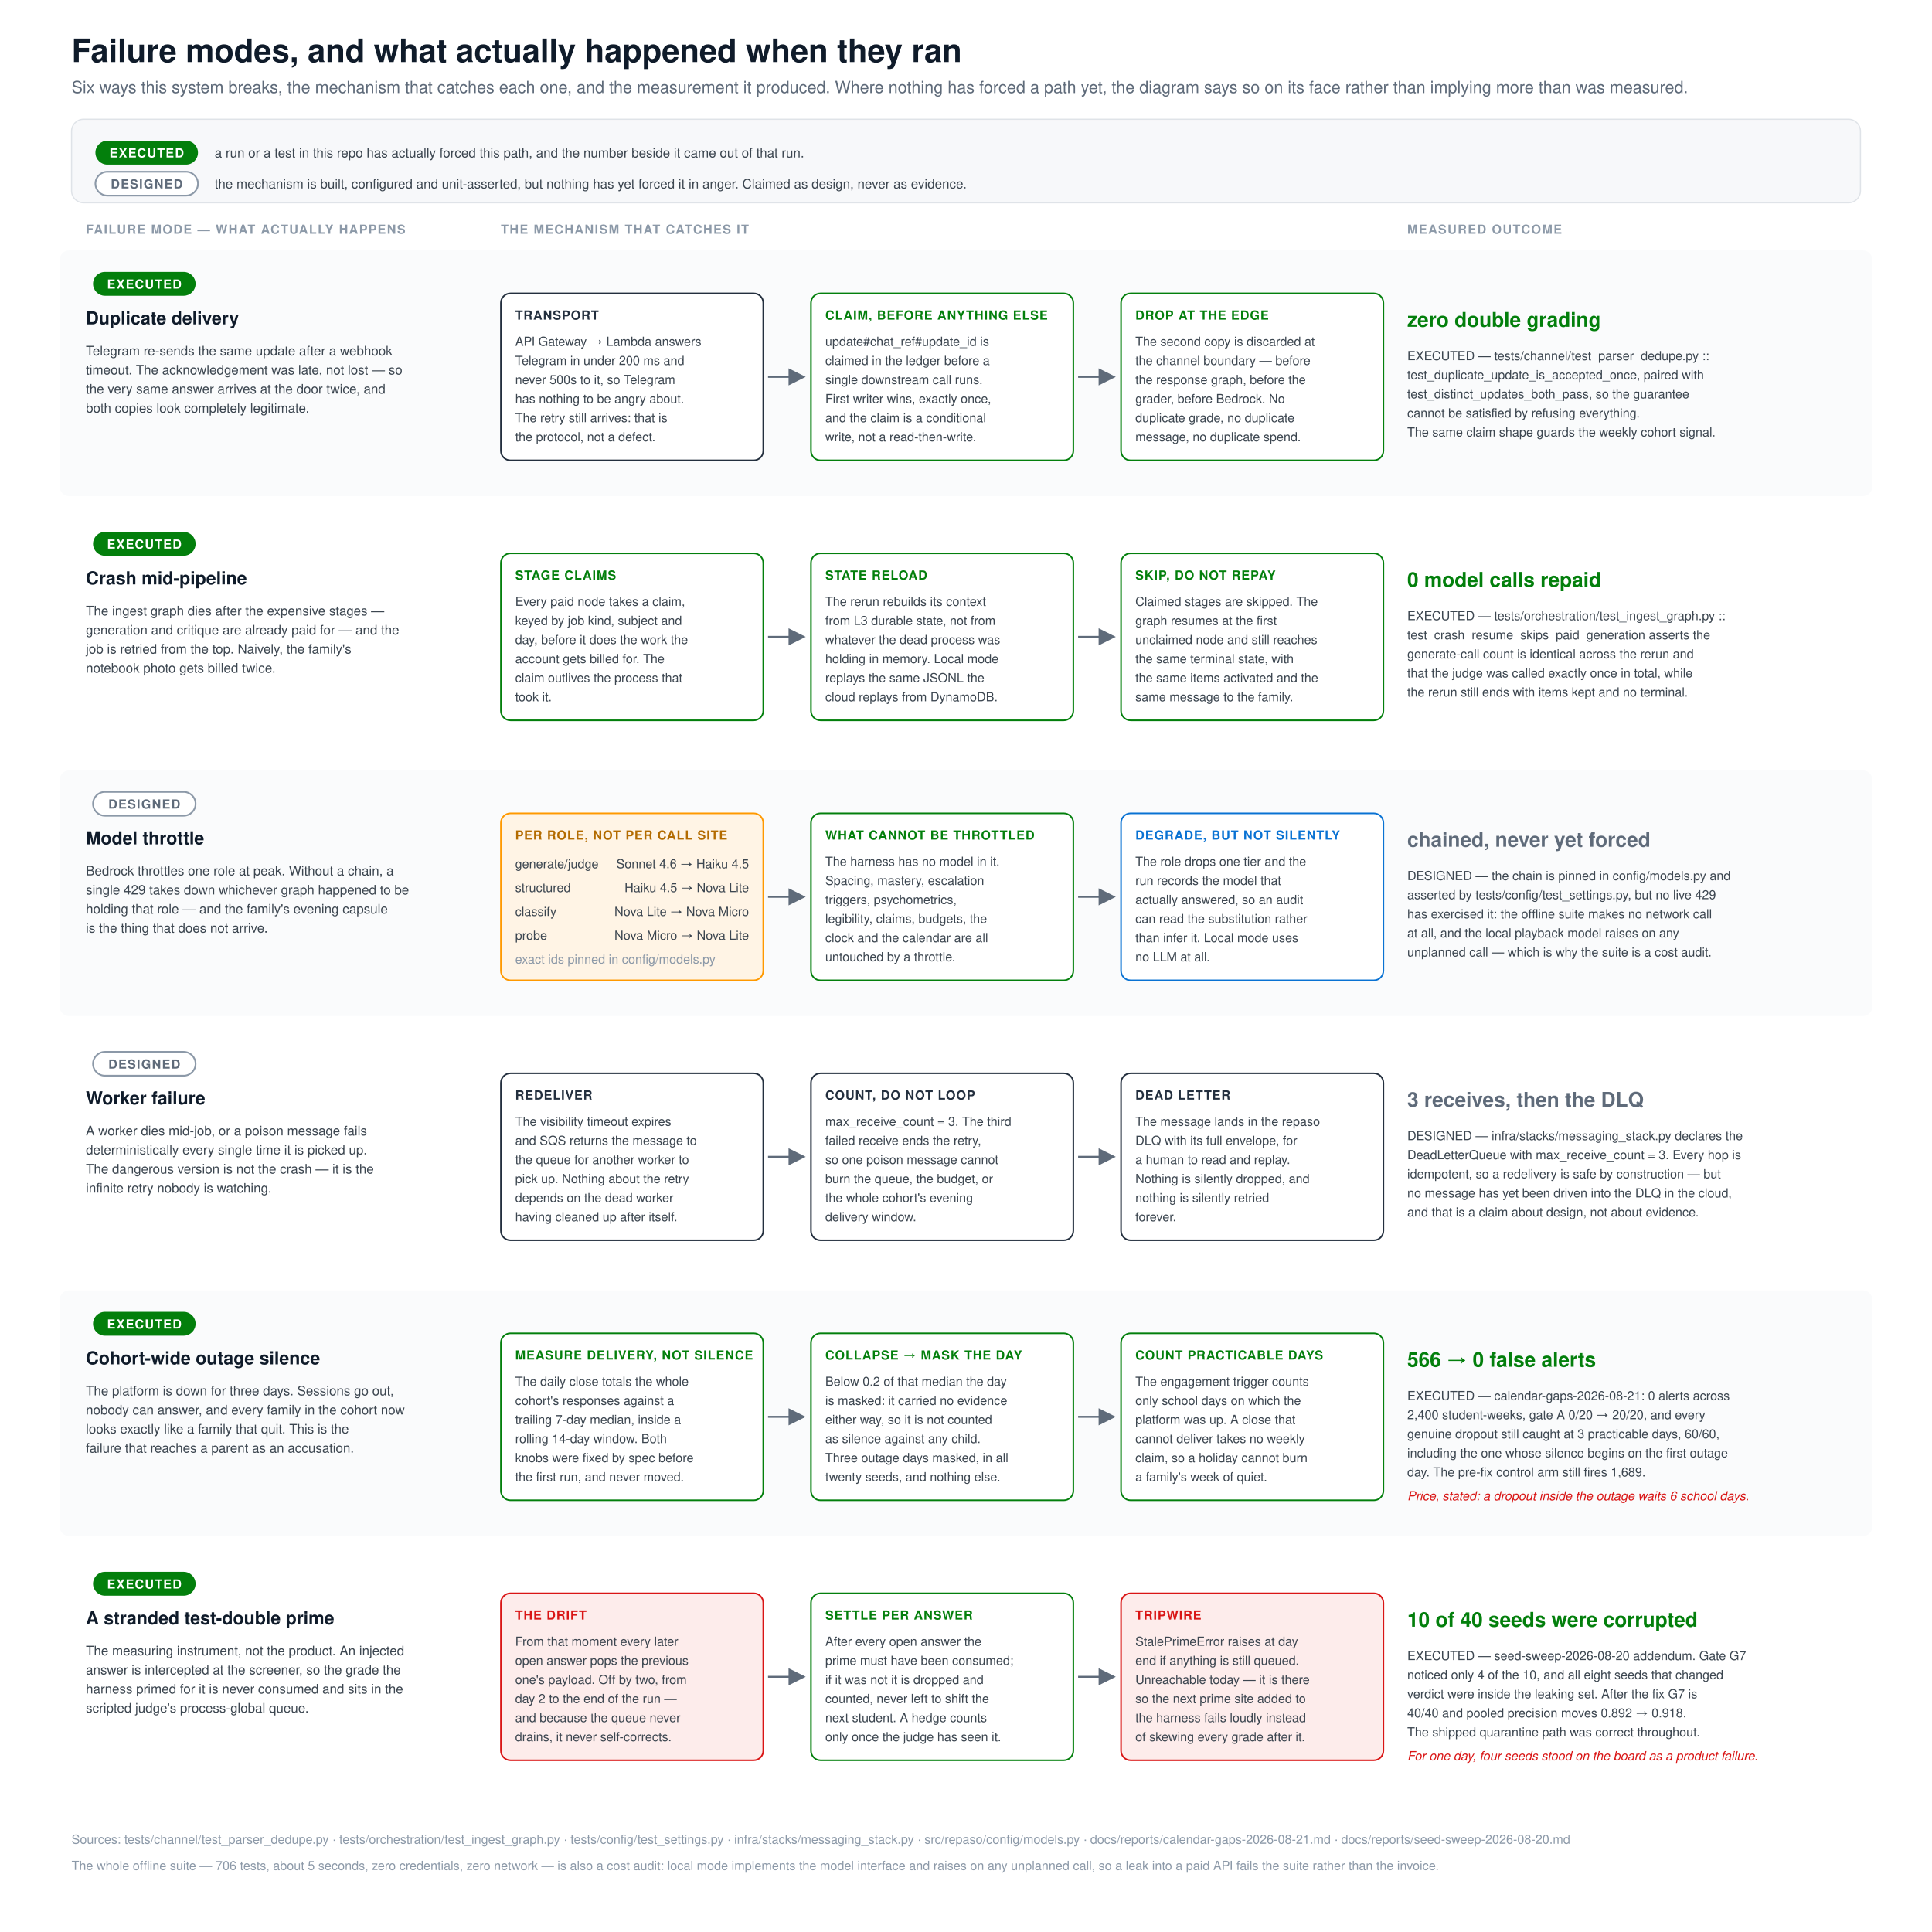
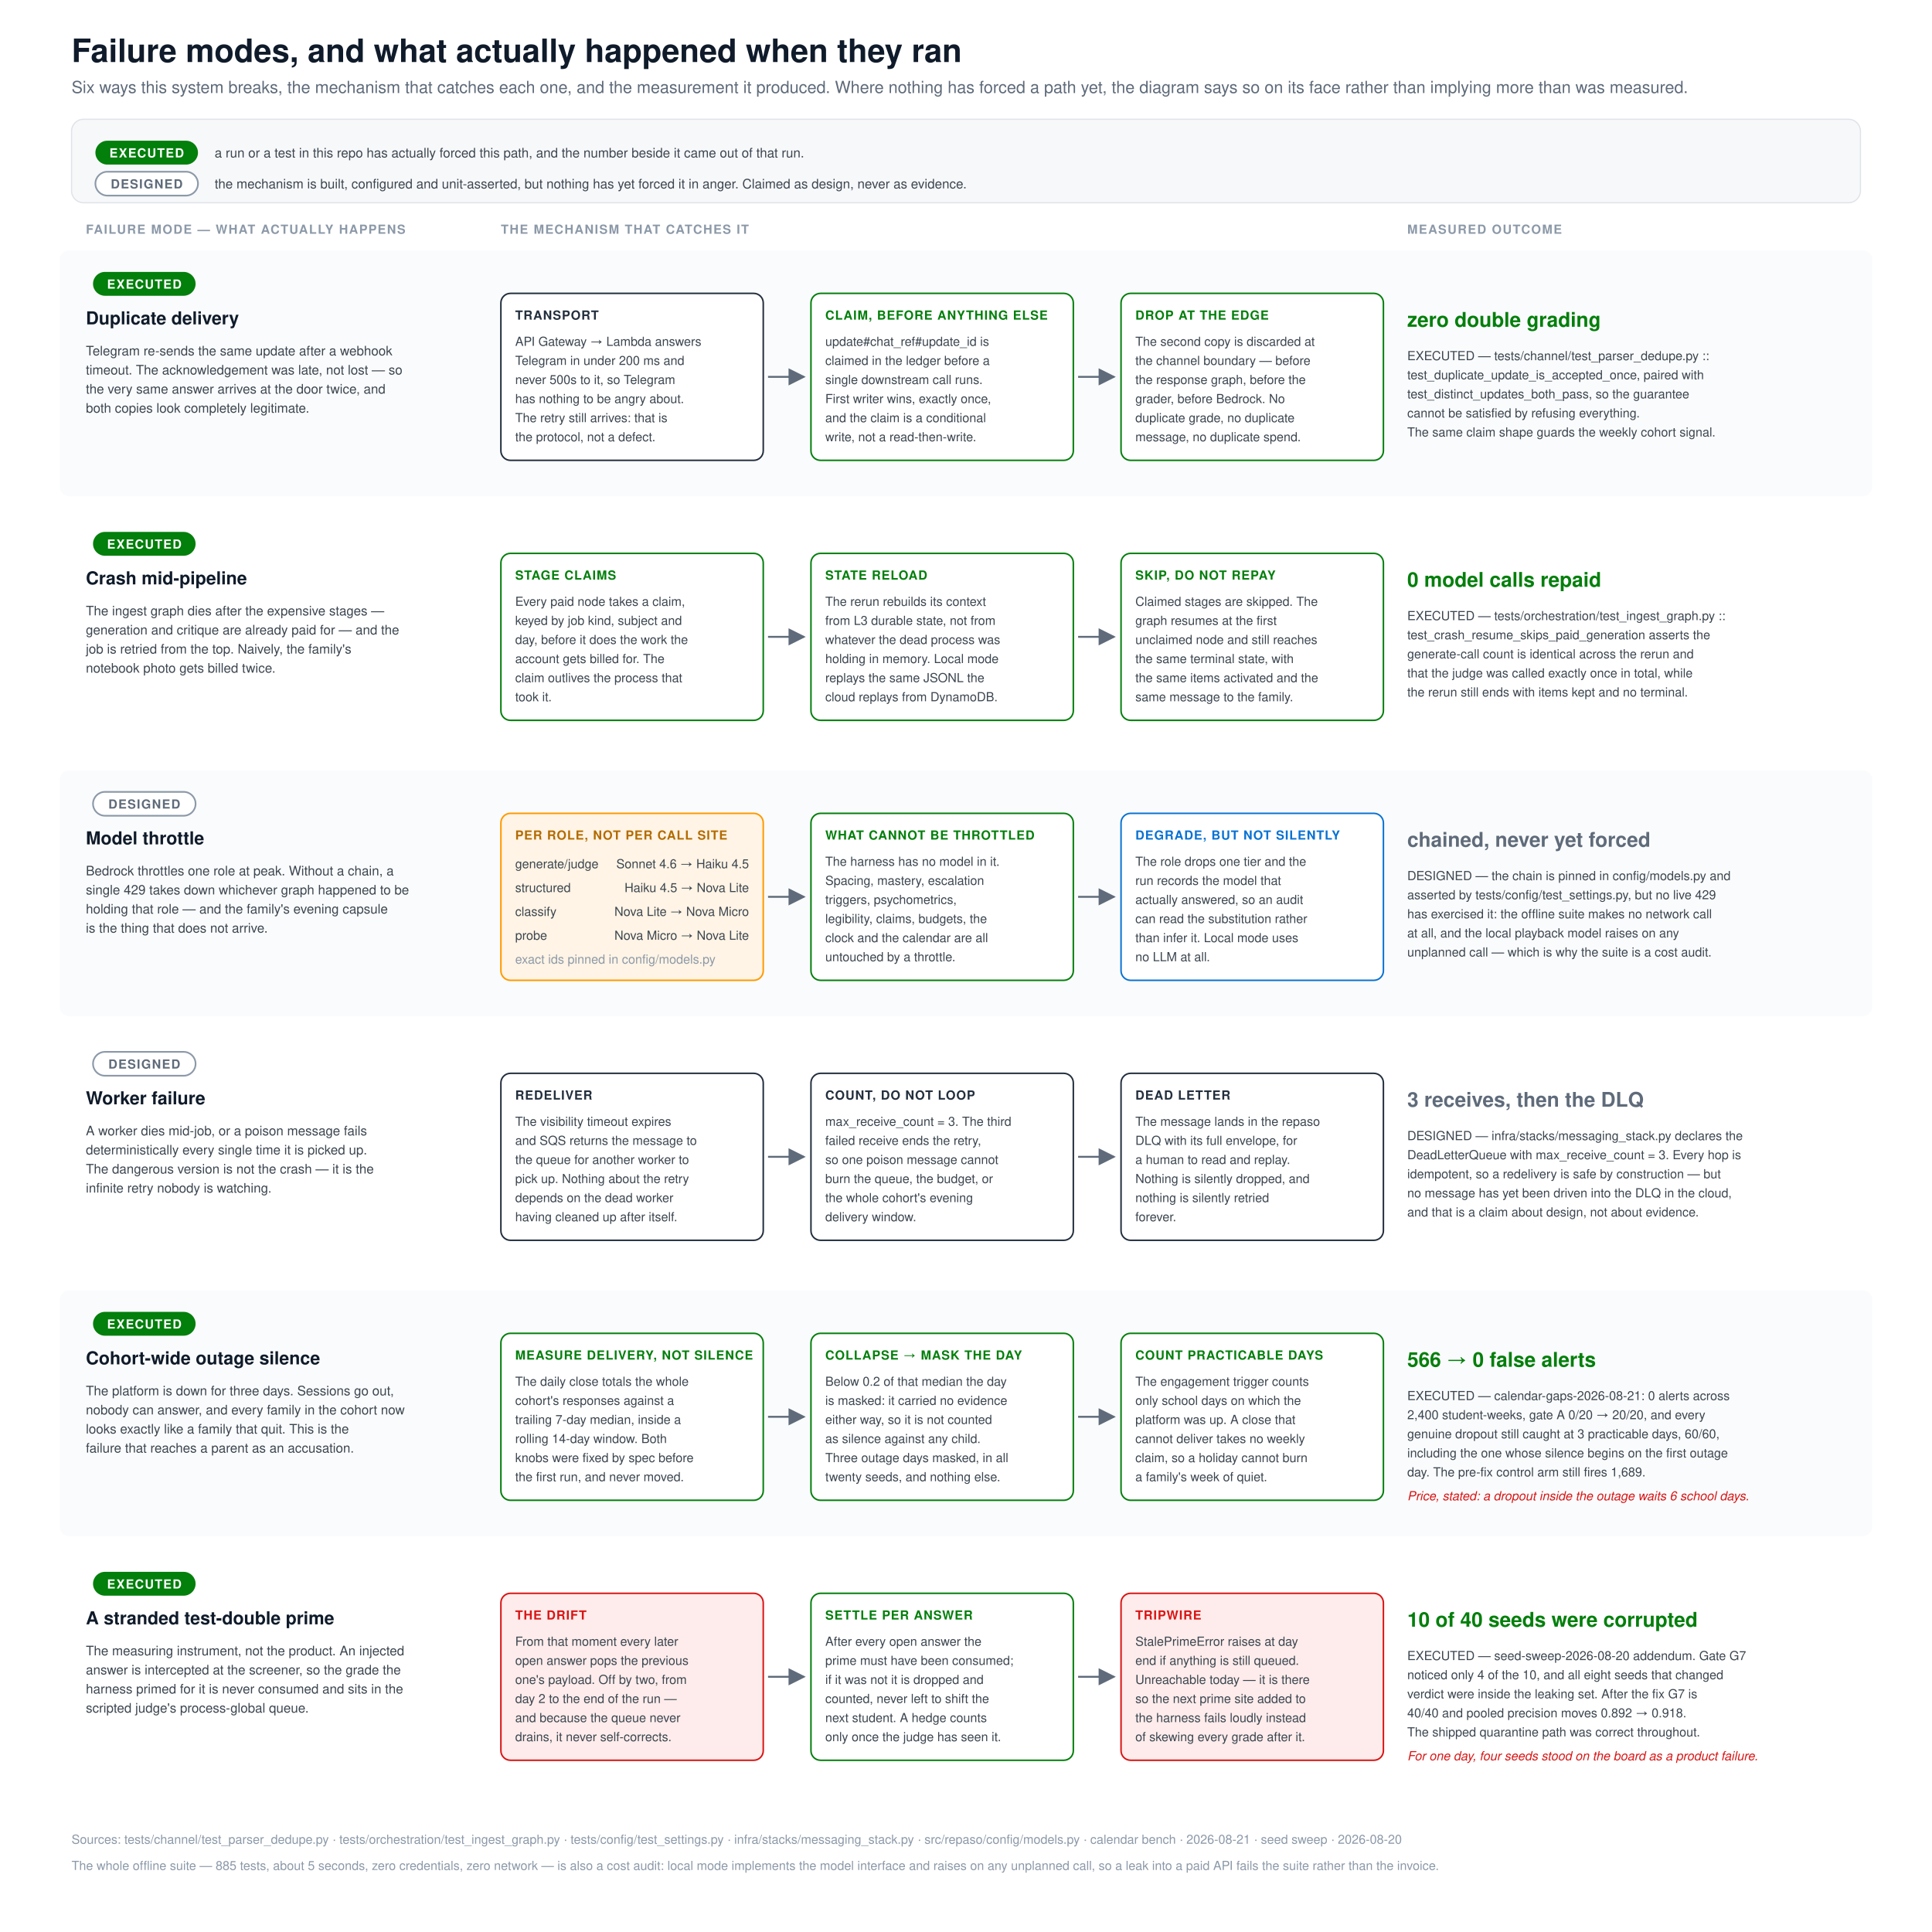
<svg xmlns="http://www.w3.org/2000/svg" width="1620" height="1620" viewBox="0 0 1620 1620">
  <style>
text { font-family: "Helvetica Neue", Helvetica, Arial, sans-serif; }
.title { font-size: 27px; font-weight: 700; fill: #0f1b2a; }
.sub { font-size: 14px; fill: #5f6b7a; }
.colh { font-size: 10.5px; font-weight: 700; fill: #8c99a8; letter-spacing: 0.9px; }
.fname { font-size: 15px; font-weight: 700; fill: #0f1b2a; }
.fdesc { font-size: 11px; fill: #3c4650; }
.bl { font-size: 10.5px; font-weight: 700; letter-spacing: 0.6px; }
.bt { font-size: 10.5px; fill: #3c4650; }
.big { font-size: 17px; font-weight: 700; }
.oc { font-size: 10.5px; fill: #3c4650; }
.pill { font-size: 10.5px; font-weight: 700; letter-spacing: 0.8px; }
.leg { font-size: 11px; fill: #3c4650; }
.foot { font-size: 10.5px; fill: #8c99a8; }
</style>
  <defs>
    <marker id="ag" markerWidth="9" markerHeight="9" refX="8" refY="4.5" orient="auto">
      <path d="M0,0 L9,4.5 L0,9 Z" fill="#5f6b7a" />
    </marker>
  </defs>
  <rect x="0" y="0" width="1620" height="1620" fill="#ffffff" />
  <text class="title" x="60" y="52">Failure modes, and what actually happened when they ran</text>
  <text class="sub" x="60" y="78">Six ways this system breaks, the mechanism that catches each one, and the measurement it produced. Where nothing has forced a path yet, the diagram says so on its face rather than implying more than was measured.</text>
  <g id="legend">
    <rect x="60" y="100" width="1500" height="70" rx="10" fill="#f7f8fa" stroke="#dfe3e8" stroke-width="1" />
    <rect x="80" y="118" width="86" height="20" rx="10" fill="#037f0c" />
    <text class="pill" x="123" y="132" text-anchor="middle" style="fill:#ffffff">EXECUTED</text>
    <text class="leg" x="180" y="132">a run or a test in this repo has actually forced this path, and the number beside it came out of that run.</text>
    <rect x="80" y="144" width="86" height="20" rx="10" fill="#ffffff" stroke="#8c99a8" stroke-width="1.4" />
    <text class="pill" x="123" y="158" text-anchor="middle" style="fill:#5f6b7a">DESIGNED</text>
    <text class="leg" x="180" y="158">the mechanism is built, configured and unit-asserted, but nothing has yet forced it in anger. Claimed as design, never as evidence.</text>
  </g>
  <text class="colh" x="72" y="196">FAILURE MODE — WHAT ACTUALLY HAPPENS</text>
  <text class="colh" x="420" y="196">THE MECHANISM THAT CATCHES IT</text>
  <text class="colh" x="1180" y="196">MEASURED OUTCOME</text>
  <g id="lane1">
    <rect x="50" y="210" width="1520" height="206" rx="8" fill="#fafbfc" />
    <rect x="78" y="228" width="86" height="20" rx="10" fill="#037f0c" />
    <text class="pill" x="121" y="242" text-anchor="middle" style="fill:#ffffff">EXECUTED</text>
    <text class="fname" x="72" y="272">Duplicate delivery</text>
    <text class="fdesc" x="72" y="298">Telegram re-sends the same update after a webhook</text>
    <text class="fdesc" x="72" y="314">timeout. The acknowledgement was late, not lost — so</text>
    <text class="fdesc" x="72" y="330">the very same answer arrives at the door twice, and</text>
    <text class="fdesc" x="72" y="346">both copies look completely legitimate.</text>
    <rect x="420" y="246" width="220" height="140" rx="8" fill="#ffffff" stroke="#232f3e" stroke-width="1.3" />
    <text class="bl" x="432" y="268" style="fill:#232f3e">TRANSPORT</text>
    <text class="bt" x="432" y="290">API Gateway → Lambda answers</text>
    <text class="bt" x="432" y="306">Telegram in under 200 ms and</text>
    <text class="bt" x="432" y="322">never 500s to it, so Telegram</text>
    <text class="bt" x="432" y="338">has nothing to be angry about.</text>
    <text class="bt" x="432" y="354">The retry still arrives: that is</text>
    <text class="bt" x="432" y="370">the protocol, not a defect.</text>
    <line x1="644" y1="316" x2="674" y2="316" stroke="#5f6b7a" stroke-width="1.6" marker-end="url(#ag)" />
    <rect x="680" y="246" width="220" height="140" rx="8" fill="#ffffff" stroke="#037f0c" stroke-width="1.3" />
    <text class="bl" x="692" y="268" style="fill:#037f0c">CLAIM, BEFORE ANYTHING ELSE</text>
    <text class="bt" x="692" y="290">update#chat_ref#update_id is</text>
    <text class="bt" x="692" y="306">claimed in the ledger before a</text>
    <text class="bt" x="692" y="322">single downstream call runs.</text>
    <text class="bt" x="692" y="338">First writer wins, exactly once,</text>
    <text class="bt" x="692" y="354">and the claim is a conditional</text>
    <text class="bt" x="692" y="370">write, not a read-then-write.</text>
    <line x1="904" y1="316" x2="934" y2="316" stroke="#5f6b7a" stroke-width="1.6" marker-end="url(#ag)" />
    <rect x="940" y="246" width="220" height="140" rx="8" fill="#ffffff" stroke="#037f0c" stroke-width="1.3" />
    <text class="bl" x="952" y="268" style="fill:#037f0c">DROP AT THE EDGE</text>
    <text class="bt" x="952" y="290">The second copy is discarded at</text>
    <text class="bt" x="952" y="306">the channel boundary — before</text>
    <text class="bt" x="952" y="322">the response graph, before the</text>
    <text class="bt" x="952" y="338">grader, before Bedrock. No</text>
    <text class="bt" x="952" y="354">duplicate grade, no duplicate</text>
    <text class="bt" x="952" y="370">message, no duplicate spend.</text>
    <text class="big" x="1180" y="274" style="fill:#037f0c">zero double grading</text>
    <text class="oc" x="1180" y="302">EXECUTED — tests/channel/test_parser_dedupe.py ::</text>
    <text class="oc" x="1180" y="318">test_duplicate_update_is_accepted_once, paired with</text>
    <text class="oc" x="1180" y="334">test_distinct_updates_both_pass, so the guarantee</text>
    <text class="oc" x="1180" y="350">cannot be satisfied by refusing everything.</text>
    <text class="oc" x="1180" y="366">The same claim shape guards the weekly cohort signal.</text>
  </g>
  <g id="lane2">
    <rect x="50" y="428" width="1520" height="206" rx="8" fill="#ffffff" />
    <rect x="78" y="446" width="86" height="20" rx="10" fill="#037f0c" />
    <text class="pill" x="121" y="460" text-anchor="middle" style="fill:#ffffff">EXECUTED</text>
    <text class="fname" x="72" y="490">Crash mid-pipeline</text>
    <text class="fdesc" x="72" y="516">The ingest graph dies after the expensive stages —</text>
    <text class="fdesc" x="72" y="532">generation and critique are already paid for — and the</text>
    <text class="fdesc" x="72" y="548">job is retried from the top. Naively, the family's</text>
    <text class="fdesc" x="72" y="564">notebook photo gets billed twice.</text>
    <rect x="420" y="464" width="220" height="140" rx="8" fill="#ffffff" stroke="#037f0c" stroke-width="1.3" />
    <text class="bl" x="432" y="486" style="fill:#037f0c">STAGE CLAIMS</text>
    <text class="bt" x="432" y="508">Every paid node takes a claim,</text>
    <text class="bt" x="432" y="524">keyed by job kind, subject and</text>
    <text class="bt" x="432" y="540">day, before it does the work the</text>
    <text class="bt" x="432" y="556">account gets billed for. The</text>
    <text class="bt" x="432" y="572">claim outlives the process that</text>
    <text class="bt" x="432" y="588">took it.</text>
    <line x1="644" y1="534" x2="674" y2="534" stroke="#5f6b7a" stroke-width="1.6" marker-end="url(#ag)" />
    <rect x="680" y="464" width="220" height="140" rx="8" fill="#ffffff" stroke="#037f0c" stroke-width="1.3" />
    <text class="bl" x="692" y="486" style="fill:#037f0c">STATE RELOAD</text>
    <text class="bt" x="692" y="508">The rerun rebuilds its context</text>
    <text class="bt" x="692" y="524">from L3 durable state, not from</text>
    <text class="bt" x="692" y="540">whatever the dead process was</text>
    <text class="bt" x="692" y="556">holding in memory. Local mode</text>
    <text class="bt" x="692" y="572">replays the same JSONL the</text>
    <text class="bt" x="692" y="588">cloud replays from DynamoDB.</text>
    <line x1="904" y1="534" x2="934" y2="534" stroke="#5f6b7a" stroke-width="1.6" marker-end="url(#ag)" />
    <rect x="940" y="464" width="220" height="140" rx="8" fill="#ffffff" stroke="#037f0c" stroke-width="1.3" />
    <text class="bl" x="952" y="486" style="fill:#037f0c">SKIP, DO NOT REPAY</text>
    <text class="bt" x="952" y="508">Claimed stages are skipped. The</text>
    <text class="bt" x="952" y="524">graph resumes at the first</text>
    <text class="bt" x="952" y="540">unclaimed node and still reaches</text>
    <text class="bt" x="952" y="556">the same terminal state, with</text>
    <text class="bt" x="952" y="572">the same items activated and the</text>
    <text class="bt" x="952" y="588">same message to the family.</text>
    <text class="big" x="1180" y="492" style="fill:#037f0c">0 model calls repaid</text>
    <text class="oc" x="1180" y="520">EXECUTED — tests/orchestration/test_ingest_graph.py ::</text>
    <text class="oc" x="1180" y="536">test_crash_resume_skips_paid_generation asserts the</text>
    <text class="oc" x="1180" y="552">generate-call count is identical across the rerun and</text>
    <text class="oc" x="1180" y="568">that the judge was called exactly once in total, while</text>
    <text class="oc" x="1180" y="584">the rerun still ends with items kept and no terminal.</text>
  </g>
  <g id="lane3">
    <rect x="50" y="646" width="1520" height="206" rx="8" fill="#fafbfc" />
    <rect x="78" y="664" width="86" height="20" rx="10" fill="#ffffff" stroke="#8c99a8" stroke-width="1.4" />
    <text class="pill" x="121" y="678" text-anchor="middle" style="fill:#5f6b7a">DESIGNED</text>
    <text class="fname" x="72" y="708">Model throttle</text>
    <text class="fdesc" x="72" y="734">Bedrock throttles one role at peak. Without a chain, a</text>
    <text class="fdesc" x="72" y="750">single 429 takes down whichever graph happened to be</text>
    <text class="fdesc" x="72" y="766">holding that role — and the family's evening capsule</text>
    <text class="fdesc" x="72" y="782">is the thing that does not arrive.</text>
    <rect x="420" y="682" width="220" height="140" rx="8" fill="#fff4e5" stroke="#ff9900" stroke-width="1.3" />
    <text class="bl" x="432" y="704" style="fill:#b36b00">PER ROLE, NOT PER CALL SITE</text>
    <text class="bt" x="432" y="728">generate/judge</text>
    <text class="bt" x="628" y="728" text-anchor="end">Sonnet 4.6 → Haiku 4.5</text>
    <text class="bt" x="432" y="748">structured</text>
    <text class="bt" x="628" y="748" text-anchor="end">Haiku 4.5 → Nova Lite</text>
    <text class="bt" x="432" y="768">classify</text>
    <text class="bt" x="628" y="768" text-anchor="end">Nova Lite → Nova Micro</text>
    <text class="bt" x="432" y="788">probe</text>
    <text class="bt" x="628" y="788" text-anchor="end">Nova Micro → Nova Lite</text>
    <text class="bt" x="432" y="808" style="fill:#8c99a8">exact ids pinned in config/models.py</text>
    <line x1="644" y1="752" x2="674" y2="752" stroke="#5f6b7a" stroke-width="1.6" marker-end="url(#ag)" />
    <rect x="680" y="682" width="220" height="140" rx="8" fill="#ffffff" stroke="#037f0c" stroke-width="1.3" />
    <text class="bl" x="692" y="704" style="fill:#037f0c">WHAT CANNOT BE THROTTLED</text>
    <text class="bt" x="692" y="726">The harness has no model in it.</text>
    <text class="bt" x="692" y="742">Spacing, mastery, escalation</text>
    <text class="bt" x="692" y="758">triggers, psychometrics,</text>
    <text class="bt" x="692" y="774">legibility, claims, budgets, the</text>
    <text class="bt" x="692" y="790">clock and the calendar are all</text>
    <text class="bt" x="692" y="806">untouched by a throttle.</text>
    <line x1="904" y1="752" x2="934" y2="752" stroke="#5f6b7a" stroke-width="1.6" marker-end="url(#ag)" />
    <rect x="940" y="682" width="220" height="140" rx="8" fill="#ffffff" stroke="#0972d3" stroke-width="1.3" />
    <text class="bl" x="952" y="704" style="fill:#0972d3">DEGRADE, BUT NOT SILENTLY</text>
    <text class="bt" x="952" y="726">The role drops one tier and the</text>
    <text class="bt" x="952" y="742">run records the model that</text>
    <text class="bt" x="952" y="758">actually answered, so an audit</text>
    <text class="bt" x="952" y="774">can read the substitution rather</text>
    <text class="bt" x="952" y="790">than infer it. Local mode uses</text>
    <text class="bt" x="952" y="806">no LLM at all.</text>
    <text class="big" x="1180" y="710" style="fill:#5f6b7a">chained, never yet forced</text>
    <text class="oc" x="1180" y="738">DESIGNED — the chain is pinned in config/models.py and</text>
    <text class="oc" x="1180" y="754">asserted by tests/config/test_settings.py, but no live 429</text>
    <text class="oc" x="1180" y="770">has exercised it: the offline suite makes no network call</text>
    <text class="oc" x="1180" y="786">at all, and the local playback model raises on any</text>
    <text class="oc" x="1180" y="802">unplanned call — which is why the suite is a cost audit.</text>
  </g>
  <g id="lane4">
    <rect x="50" y="864" width="1520" height="206" rx="8" fill="#ffffff" />
    <rect x="78" y="882" width="86" height="20" rx="10" fill="#ffffff" stroke="#8c99a8" stroke-width="1.4" />
    <text class="pill" x="121" y="896" text-anchor="middle" style="fill:#5f6b7a">DESIGNED</text>
    <text class="fname" x="72" y="926">Worker failure</text>
    <text class="fdesc" x="72" y="952">A worker dies mid-job, or a poison message fails</text>
    <text class="fdesc" x="72" y="968">deterministically every single time it is picked up.</text>
    <text class="fdesc" x="72" y="984">The dangerous version is not the crash — it is the</text>
    <text class="fdesc" x="72" y="1000">infinite retry nobody is watching.</text>
    <rect x="420" y="900" width="220" height="140" rx="8" fill="#ffffff" stroke="#232f3e" stroke-width="1.3" />
    <text class="bl" x="432" y="922" style="fill:#232f3e">REDELIVER</text>
    <text class="bt" x="432" y="944">The visibility timeout expires</text>
    <text class="bt" x="432" y="960">and SQS returns the message to</text>
    <text class="bt" x="432" y="976">the queue for another worker to</text>
    <text class="bt" x="432" y="992">pick up. Nothing about the retry</text>
    <text class="bt" x="432" y="1008">depends on the dead worker</text>
    <text class="bt" x="432" y="1024">having cleaned up after itself.</text>
    <line x1="644" y1="970" x2="674" y2="970" stroke="#5f6b7a" stroke-width="1.6" marker-end="url(#ag)" />
    <rect x="680" y="900" width="220" height="140" rx="8" fill="#ffffff" stroke="#232f3e" stroke-width="1.3" />
    <text class="bl" x="692" y="922" style="fill:#232f3e">COUNT, DO NOT LOOP</text>
    <text class="bt" x="692" y="944">max_receive_count = 3. The third</text>
    <text class="bt" x="692" y="960">failed receive ends the retry,</text>
    <text class="bt" x="692" y="976">so one poison message cannot</text>
    <text class="bt" x="692" y="992">burn the queue, the budget, or</text>
    <text class="bt" x="692" y="1008">the whole cohort's evening</text>
    <text class="bt" x="692" y="1024">delivery window.</text>
    <line x1="904" y1="970" x2="934" y2="970" stroke="#5f6b7a" stroke-width="1.6" marker-end="url(#ag)" />
    <rect x="940" y="900" width="220" height="140" rx="8" fill="#ffffff" stroke="#232f3e" stroke-width="1.3" />
    <text class="bl" x="952" y="922" style="fill:#232f3e">DEAD LETTER</text>
    <text class="bt" x="952" y="944">The message lands in the repaso</text>
    <text class="bt" x="952" y="960">DLQ with its full envelope, for</text>
    <text class="bt" x="952" y="976">a human to read and replay.</text>
    <text class="bt" x="952" y="992">Nothing is silently dropped, and</text>
    <text class="bt" x="952" y="1008">nothing is silently retried</text>
    <text class="bt" x="952" y="1024">forever.</text>
    <text class="big" x="1180" y="928" style="fill:#5f6b7a">3 receives, then the DLQ</text>
    <text class="oc" x="1180" y="956">DESIGNED — infra/stacks/messaging_stack.py declares the</text>
    <text class="oc" x="1180" y="972">DeadLetterQueue with max_receive_count = 3. Every hop is</text>
    <text class="oc" x="1180" y="988">idempotent, so a redelivery is safe by construction — but</text>
    <text class="oc" x="1180" y="1004">no message has yet been driven into the DLQ in the cloud,</text>
    <text class="oc" x="1180" y="1020">and that is a claim about design, not about evidence.</text>
  </g>
  <g id="lane5">
    <rect x="50" y="1082" width="1520" height="206" rx="8" fill="#fafbfc" />
    <rect x="78" y="1100" width="86" height="20" rx="10" fill="#037f0c" />
    <text class="pill" x="121" y="1114" text-anchor="middle" style="fill:#ffffff">EXECUTED</text>
    <text class="fname" x="72" y="1144">Cohort-wide outage silence</text>
    <text class="fdesc" x="72" y="1170">The platform is down for three days. Sessions go out,</text>
    <text class="fdesc" x="72" y="1186">nobody can answer, and every family in the cohort now</text>
    <text class="fdesc" x="72" y="1202">looks exactly like a family that quit. This is the</text>
    <text class="fdesc" x="72" y="1218">failure that reaches a parent as an accusation.</text>
    <rect x="420" y="1118" width="220" height="140" rx="8" fill="#ffffff" stroke="#037f0c" stroke-width="1.3" />
    <text class="bl" x="432" y="1140" style="fill:#037f0c">MEASURE DELIVERY, NOT SILENCE</text>
    <text class="bt" x="432" y="1162">The daily close totals the whole</text>
    <text class="bt" x="432" y="1178">cohort's responses against a</text>
    <text class="bt" x="432" y="1194">trailing 7-day median, inside a</text>
    <text class="bt" x="432" y="1210">rolling 14-day window. Both</text>
    <text class="bt" x="432" y="1226">knobs were fixed by spec before</text>
    <text class="bt" x="432" y="1242">the first run, and never moved.</text>
    <line x1="644" y1="1188" x2="674" y2="1188" stroke="#5f6b7a" stroke-width="1.6" marker-end="url(#ag)" />
    <rect x="680" y="1118" width="220" height="140" rx="8" fill="#ffffff" stroke="#037f0c" stroke-width="1.3" />
    <text class="bl" x="692" y="1140" style="fill:#037f0c">COLLAPSE → MASK THE DAY</text>
    <text class="bt" x="692" y="1162">Below 0.2 of that median the day</text>
    <text class="bt" x="692" y="1178">is masked: it carried no evidence</text>
    <text class="bt" x="692" y="1194">either way, so it is not counted</text>
    <text class="bt" x="692" y="1210">as silence against any child.</text>
    <text class="bt" x="692" y="1226">Three outage days masked, in all</text>
    <text class="bt" x="692" y="1242">twenty seeds, and nothing else.</text>
    <line x1="904" y1="1188" x2="934" y2="1188" stroke="#5f6b7a" stroke-width="1.6" marker-end="url(#ag)" />
    <rect x="940" y="1118" width="220" height="140" rx="8" fill="#ffffff" stroke="#037f0c" stroke-width="1.3" />
    <text class="bl" x="952" y="1140" style="fill:#037f0c">COUNT PRACTICABLE DAYS</text>
    <text class="bt" x="952" y="1162">The engagement trigger counts</text>
    <text class="bt" x="952" y="1178">only school days on which the</text>
    <text class="bt" x="952" y="1194">platform was up. A close that</text>
    <text class="bt" x="952" y="1210">cannot deliver takes no weekly</text>
    <text class="bt" x="952" y="1226">claim, so a holiday cannot burn</text>
    <text class="bt" x="952" y="1242">a family's week of quiet.</text>
    <text class="big" x="1180" y="1146" style="fill:#037f0c">566 → 0 false alerts</text>
    <text class="oc" x="1180" y="1174">EXECUTED — calendar-gaps-2026-08-21: 0 alerts across</text>
    <text class="oc" x="1180" y="1190">2,400 student-weeks, gate A 0/20 → 20/20, and every</text>
    <text class="oc" x="1180" y="1206">genuine dropout still caught at 3 practicable days, 60/60,</text>
    <text class="oc" x="1180" y="1222">including the one whose silence begins on the first outage</text>
    <text class="oc" x="1180" y="1238">day. The pre-fix control arm still fires 1,689.</text>
    <text class="oc" x="1180" y="1258" style="font-style:italic;fill:#d91515">Price, stated: a dropout inside the outage waits 6 school days.</text>
  </g>
  <g id="lane6">
    <rect x="50" y="1300" width="1520" height="206" rx="8" fill="#ffffff" />
    <rect x="78" y="1318" width="86" height="20" rx="10" fill="#037f0c" />
    <text class="pill" x="121" y="1332" text-anchor="middle" style="fill:#ffffff">EXECUTED</text>
    <text class="fname" x="72" y="1362">A stranded test-double prime</text>
    <text class="fdesc" x="72" y="1388">The measuring instrument, not the product. An injected</text>
    <text class="fdesc" x="72" y="1404">answer is intercepted at the screener, so the grade the</text>
    <text class="fdesc" x="72" y="1420">harness primed for it is never consumed and sits in the</text>
    <text class="fdesc" x="72" y="1436">scripted judge's process-global queue.</text>
    <rect x="420" y="1336" width="220" height="140" rx="8" fill="#fdeceb" stroke="#d91515" stroke-width="1.3" />
    <text class="bl" x="432" y="1358" style="fill:#d91515">THE DRIFT</text>
    <text class="bt" x="432" y="1380">From that moment every later</text>
    <text class="bt" x="432" y="1396">open answer pops the previous</text>
    <text class="bt" x="432" y="1412">one's payload. Off by two, from</text>
    <text class="bt" x="432" y="1428">day 2 to the end of the run —</text>
    <text class="bt" x="432" y="1444">and because the queue never</text>
    <text class="bt" x="432" y="1460">drains, it never self-corrects.</text>
    <line x1="644" y1="1406" x2="674" y2="1406" stroke="#5f6b7a" stroke-width="1.6" marker-end="url(#ag)" />
    <rect x="680" y="1336" width="220" height="140" rx="8" fill="#ffffff" stroke="#037f0c" stroke-width="1.3" />
    <text class="bl" x="692" y="1358" style="fill:#037f0c">SETTLE PER ANSWER</text>
    <text class="bt" x="692" y="1380">After every open answer the</text>
    <text class="bt" x="692" y="1396">prime must have been consumed;</text>
    <text class="bt" x="692" y="1412">if it was not it is dropped and</text>
    <text class="bt" x="692" y="1428">counted, never left to shift the</text>
    <text class="bt" x="692" y="1444">next student. A hedge counts</text>
    <text class="bt" x="692" y="1460">only once the judge has seen it.</text>
    <line x1="904" y1="1406" x2="934" y2="1406" stroke="#5f6b7a" stroke-width="1.6" marker-end="url(#ag)" />
    <rect x="940" y="1336" width="220" height="140" rx="8" fill="#fdeceb" stroke="#d91515" stroke-width="1.3" />
    <text class="bl" x="952" y="1358" style="fill:#d91515">TRIPWIRE</text>
    <text class="bt" x="952" y="1380">StalePrimeError raises at day</text>
    <text class="bt" x="952" y="1396">end if anything is still queued.</text>
    <text class="bt" x="952" y="1412">Unreachable today — it is there</text>
    <text class="bt" x="952" y="1428">so the next prime site added to</text>
    <text class="bt" x="952" y="1444">the harness fails loudly instead</text>
    <text class="bt" x="952" y="1460">of skewing every grade after it.</text>
    <text class="big" x="1180" y="1364" style="fill:#037f0c">10 of 40 seeds were corrupted</text>
    <text class="oc" x="1180" y="1392">EXECUTED — seed-sweep-2026-08-20 addendum. Gate G7</text>
    <text class="oc" x="1180" y="1408">noticed only 4 of the 10, and all eight seeds that changed</text>
    <text class="oc" x="1180" y="1424">verdict were inside the leaking set. After the fix G7 is</text>
    <text class="oc" x="1180" y="1440">40/40 and pooled precision moves 0.892 → 0.918.</text>
    <text class="oc" x="1180" y="1456">The shipped quarantine path was correct throughout.</text>
    <text class="oc" x="1180" y="1476" style="font-style:italic;fill:#d91515">For one day, four seeds stood on the board as a product failure.</text>
  </g>
-   <text class="foot" x="60" y="1546">Sources: tests/channel/test_parser_dedupe.py · tests/orchestration/test_ingest_graph.py · tests/config/test_settings.py · infra/stacks/messaging_stack.py · src/repaso/config/models.py · docs/reports/calendar-gaps-2026-08-21.md · docs/reports/seed-sweep-2026-08-20.md</text>
-   <text class="foot" x="60" y="1568">The whole offline suite — 706 tests, about 5 seconds, zero credentials, zero network — is also a cost audit: local mode implements the model interface and raises on any unplanned call, so a leak into a paid API fails the suite rather than the invoice.</text>
+   <text class="foot" x="60" y="1546">Sources: tests/channel/test_parser_dedupe.py · tests/orchestration/test_ingest_graph.py · tests/config/test_settings.py · infra/stacks/messaging_stack.py · src/repaso/config/models.py · calendar bench · 2026-08-21 · seed sweep · 2026-08-20</text>
+   <text class="foot" x="60" y="1568">The whole offline suite — 885 tests, about 5 seconds, zero credentials, zero network — is also a cost audit: local mode implements the model interface and raises on any unplanned call, so a leak into a paid API fails the suite rather than the invoice.</text>
</svg>
